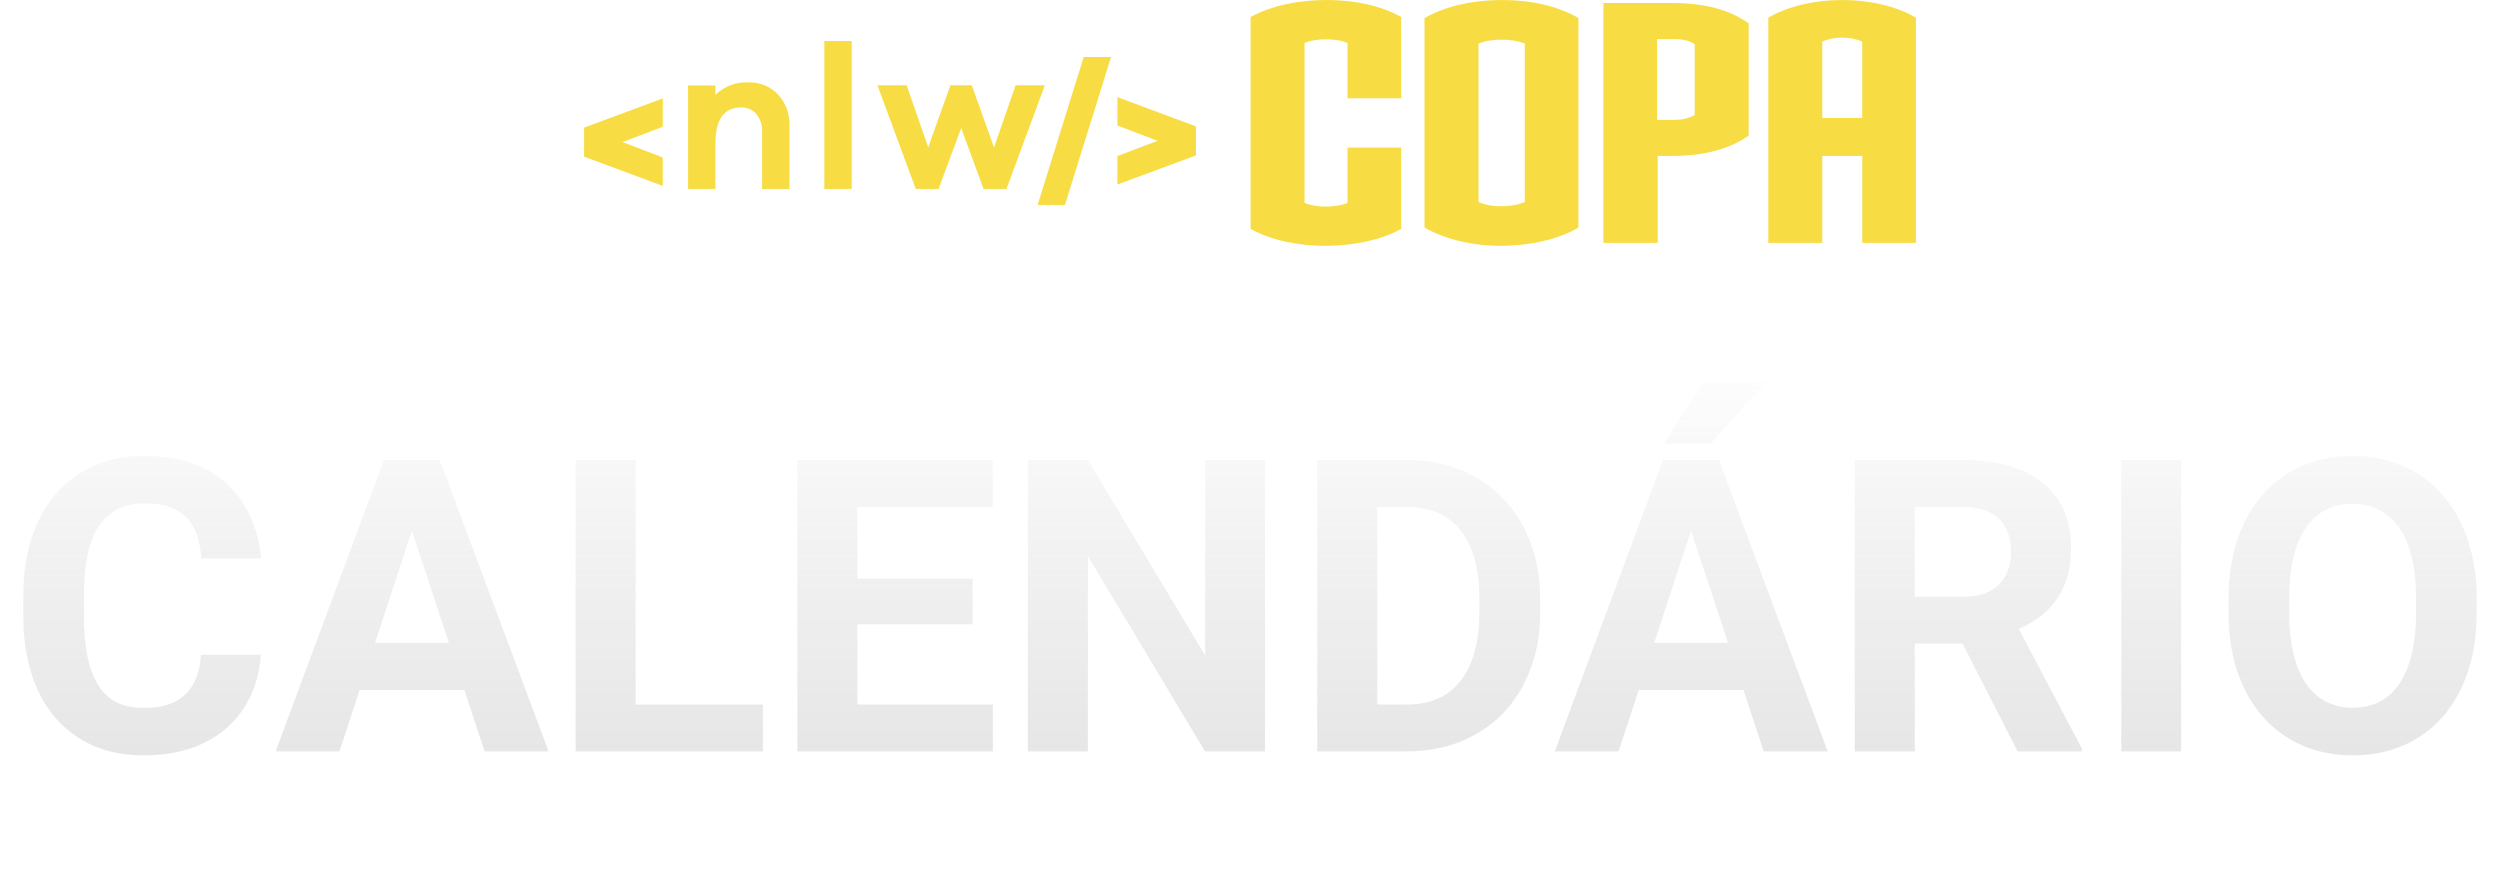
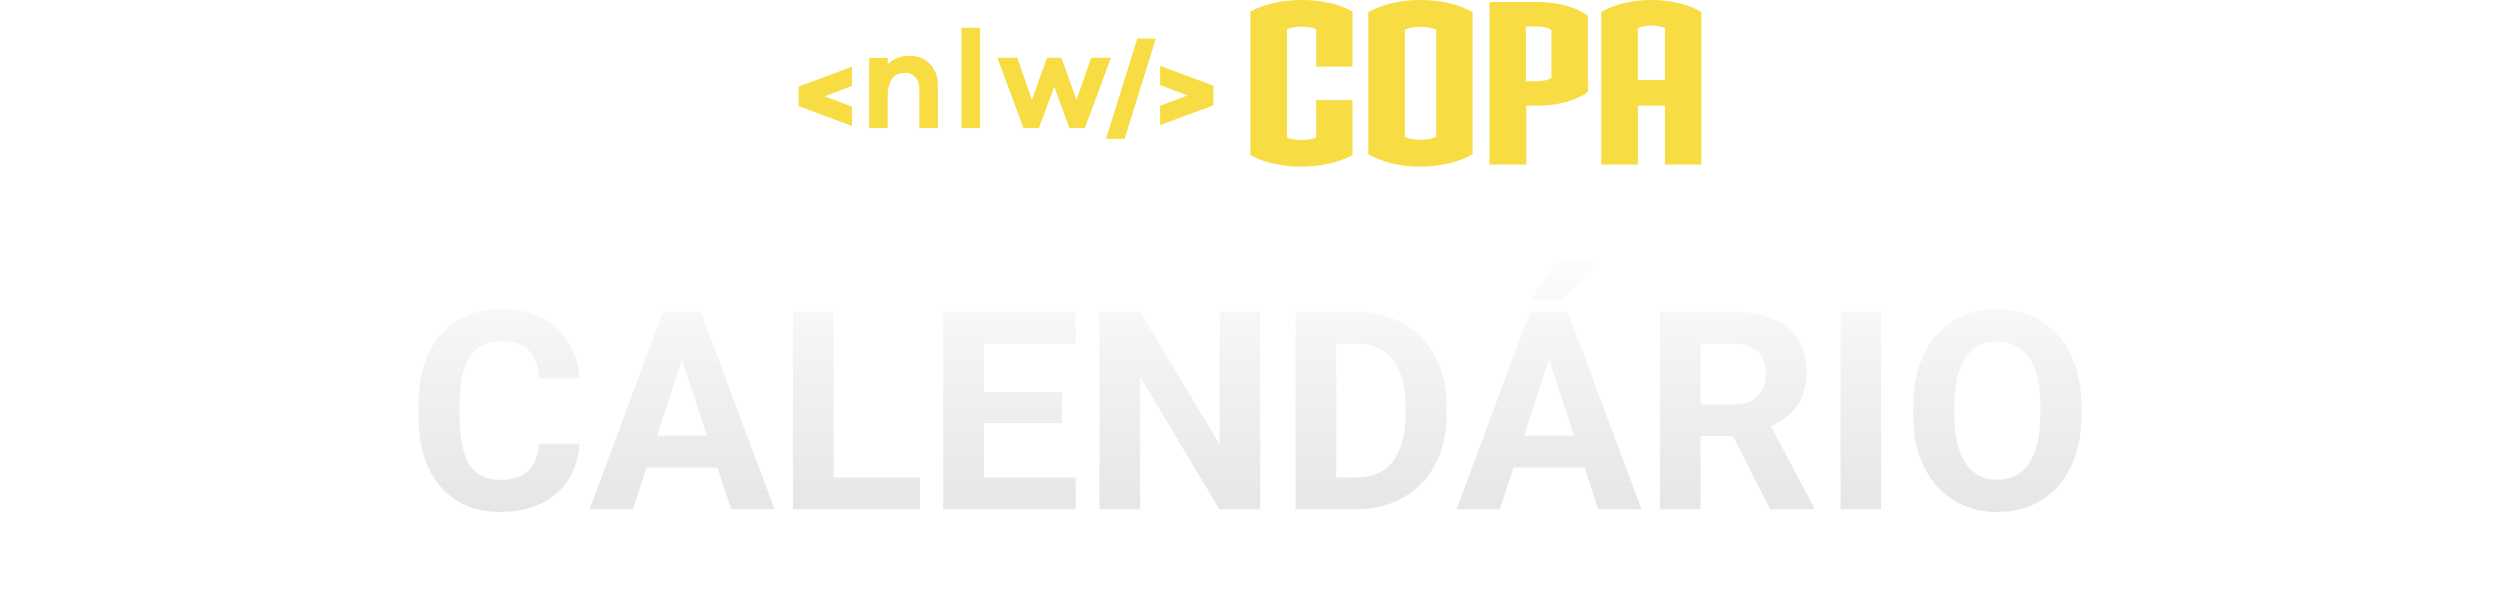
- <svg xmlns="http://www.w3.org/2000/svg" width="183" height="64" viewBox="0 0 183 64" fill="none">
-   <path fill-rule="evenodd" clip-rule="evenodd" d="M48.513 9.282V7.203L42.767 9.339H42.756V11.472H42.767L48.513 13.607V11.526L45.566 10.4L48.513 9.279V9.282Z" fill="#F7DD43" />
-   <path fill-rule="evenodd" clip-rule="evenodd" d="M81.792 13.504V11.425L84.736 10.307L81.792 9.189V7.111L87.53 9.246H87.543V11.382H87.53L81.792 13.506V13.504ZM79.328 4.17L75.954 15H77.956L81.33 4.17H79.328Z" fill="#F7DD43" />
-   <path fill-rule="evenodd" clip-rule="evenodd" d="M56.954 6.917C57.526 7.543 57.825 8.37 57.789 9.216V13.83H55.787V9.641C55.812 9.173 55.662 8.716 55.368 8.351C55.091 8.027 54.68 7.848 54.253 7.867C52.999 7.867 52.37 8.737 52.37 10.476V13.83H50.368V6.256H52.37V6.939C53.007 6.322 53.869 5.993 54.756 6.031C55.583 5.995 56.383 6.319 56.954 6.917Z" fill="#F7DD43" />
-   <path fill-rule="evenodd" clip-rule="evenodd" d="M60.341 3V13.83H62.344V3H60.341Z" fill="#F7DD43" />
-   <path fill-rule="evenodd" clip-rule="evenodd" d="M73.666 13.83H71.996L70.358 9.369L68.704 13.83H67.034L64.226 6.243H66.367L67.945 10.781L69.572 6.243H71.136L72.763 10.794L74.341 6.243H76.482L73.672 13.83H73.666Z" fill="#F7DD43" />
-   <path d="M97.08 17.998C95.153 17.998 93.129 17.633 91.543 16.754V1.244C93.105 0.39 95.128 2.85548e-05 97.08 2.85548e-05C99.031 2.85548e-05 101.007 0.365 102.566 1.244V7.195H98.639V3.146C98.177 2.951 97.615 2.878 97.055 2.878C96.495 2.878 95.981 2.951 95.493 3.146V14.852C95.956 15.047 96.493 15.12 97.055 15.12C97.617 15.12 98.152 15.047 98.639 14.852V10.805H102.566V16.756C101.03 17.61 99.006 17.975 97.08 18V17.998Z" fill="#F7DD43" />
-   <path d="M109.931 17.998C107.858 17.998 105.859 17.558 104.273 16.657V1.317C105.834 0.44 107.835 0 109.931 0C112.028 0 113.979 0.415 115.54 1.317V16.657C114.004 17.558 111.98 17.973 109.931 17.998ZM111.615 3.195C111.152 3 110.591 2.903 109.908 2.903C109.226 2.903 108.689 3 108.225 3.195V14.78C108.687 15 109.249 15.097 109.908 15.097C110.568 15.097 111.128 15 111.615 14.78V3.195Z" fill="#F7DD43" />
-   <path d="M122.393 11.413H121.344V17.778H117.369V0.22H122.393C124.784 0.22 126.588 0.707 128.002 1.707V9.926C126.613 10.902 124.782 11.413 122.393 11.413ZM124.052 3.243C123.687 2.975 123.198 2.853 122.368 2.853H121.294V8.779H122.368C123.173 8.779 123.66 8.657 124.052 8.414V3.243Z" fill="#F7DD43" />
-   <path d="M136.317 17.778V11.413H133.391V17.778H129.441V1.292C130.88 0.438 132.904 0 134.855 0C136.806 0 138.805 0.44 140.244 1.292V17.778H136.317ZM136.317 3.048C135.902 2.853 135.39 2.756 134.853 2.756C134.316 2.756 133.804 2.853 133.389 3.048V8.632H136.315V3.048H136.317Z" fill="#F7DD43" />
-   <path d="M14.713 47.925H19.093C19.005 49.36 18.609 50.635 17.906 51.748C17.213 52.861 16.241 53.73 14.991 54.355C13.751 54.98 12.257 55.293 10.509 55.293C9.142 55.293 7.916 55.059 6.832 54.59C5.748 54.111 4.82 53.428 4.049 52.539C3.287 51.65 2.706 50.576 2.306 49.316C1.905 48.057 1.705 46.645 1.705 45.083V43.603C1.705 42.041 1.91 40.63 2.32 39.37C2.74 38.101 3.336 37.022 4.107 36.133C4.889 35.244 5.821 34.56 6.905 34.082C7.989 33.603 9.2 33.364 10.538 33.364C12.315 33.364 13.815 33.687 15.035 34.331C16.266 34.976 17.218 35.864 17.892 36.997C18.575 38.13 18.985 39.419 19.122 40.864H14.727C14.679 40.005 14.508 39.277 14.215 38.682C13.922 38.076 13.477 37.622 12.882 37.319C12.296 37.007 11.515 36.851 10.538 36.851C9.806 36.851 9.166 36.987 8.619 37.261C8.072 37.534 7.613 37.949 7.242 38.506C6.871 39.062 6.593 39.766 6.407 40.615C6.231 41.455 6.144 42.441 6.144 43.574V45.083C6.144 46.187 6.227 47.158 6.393 47.998C6.559 48.828 6.812 49.531 7.154 50.107C7.506 50.674 7.955 51.103 8.502 51.397C9.059 51.68 9.728 51.821 10.509 51.821C11.427 51.821 12.184 51.675 12.779 51.382C13.375 51.089 13.829 50.654 14.142 50.078C14.464 49.502 14.654 48.784 14.713 47.925ZM30.65 37.319L24.85 55H20.177L28.102 33.672H31.075L30.65 37.319ZM35.47 55L29.654 37.319L29.186 33.672H32.188L40.157 55H35.47ZM35.206 47.06V50.503H23.941V47.06H35.206ZM55.846 51.572V55H45.108V51.572H55.846ZM46.529 33.672V55H42.135V33.672H46.529ZM72.677 51.572V55H61.324V51.572H72.677ZM62.76 33.672V55H58.365V33.672H62.76ZM71.197 42.358V45.698H61.324V42.358H71.197ZM72.662 33.672V37.114H61.324V33.672H72.662ZM92.599 33.672V55H88.204L79.635 40.703V55H75.24V33.672H79.635L88.219 47.983V33.672H92.599ZM102.97 55H98.326L98.356 51.572H102.97C104.122 51.572 105.094 51.313 105.885 50.796C106.676 50.269 107.271 49.502 107.672 48.496C108.082 47.49 108.287 46.274 108.287 44.849V43.809C108.287 42.715 108.17 41.753 107.936 40.923C107.711 40.093 107.374 39.395 106.925 38.828C106.476 38.262 105.924 37.837 105.27 37.554C104.615 37.261 103.863 37.114 103.014 37.114H98.238V33.672H103.014C104.439 33.672 105.743 33.916 106.925 34.404C108.116 34.883 109.146 35.571 110.016 36.47C110.885 37.368 111.554 38.442 112.022 39.692C112.501 40.933 112.74 42.315 112.74 43.838V44.849C112.74 46.362 112.501 47.744 112.022 48.994C111.554 50.244 110.885 51.318 110.016 52.217C109.156 53.105 108.126 53.794 106.925 54.282C105.733 54.761 104.415 55 102.97 55ZM100.816 33.672V55H96.422V33.672H100.816ZM124.283 37.319L118.482 55H113.81L121.734 33.672H124.708L124.283 37.319ZM129.103 55L123.287 37.319L122.818 33.672H125.821L133.79 55H129.103ZM128.839 47.06V50.503H117.574V47.06H128.839ZM121.808 32.471L124.679 27.959H129.264L125.235 32.471H121.808ZM135.768 33.672H143.722C145.353 33.672 146.754 33.916 147.926 34.404C149.107 34.893 150.016 35.615 150.65 36.572C151.285 37.529 151.603 38.706 151.603 40.102C151.603 41.245 151.407 42.227 151.017 43.047C150.636 43.857 150.094 44.536 149.391 45.083C148.697 45.62 147.882 46.05 146.944 46.372L145.553 47.105H138.639L138.609 43.677H143.751C144.522 43.677 145.162 43.54 145.67 43.267C146.178 42.993 146.559 42.612 146.812 42.124C147.076 41.636 147.208 41.069 147.208 40.425C147.208 39.741 147.081 39.15 146.827 38.652C146.573 38.154 146.188 37.773 145.67 37.51C145.152 37.246 144.503 37.114 143.722 37.114H140.162V55H135.768V33.672ZM147.691 55L142.828 45.493L147.472 45.464L152.394 54.795V55H147.691ZM159.659 33.672V55H155.279V33.672H159.659ZM181.295 43.838V44.849C181.295 46.47 181.075 47.925 180.636 49.214C180.196 50.503 179.576 51.602 178.775 52.51C177.975 53.408 177.018 54.097 175.904 54.575C174.801 55.054 173.575 55.293 172.228 55.293C170.89 55.293 169.664 55.054 168.551 54.575C167.447 54.097 166.49 53.408 165.68 52.51C164.869 51.602 164.239 50.503 163.79 49.214C163.351 47.925 163.131 46.47 163.131 44.849V43.838C163.131 42.207 163.351 40.752 163.79 39.473C164.229 38.184 164.85 37.085 165.65 36.177C166.461 35.269 167.418 34.575 168.521 34.097C169.635 33.618 170.86 33.379 172.198 33.379C173.546 33.379 174.771 33.618 175.875 34.097C176.988 34.575 177.945 35.269 178.746 36.177C179.557 37.085 180.182 38.184 180.621 39.473C181.07 40.752 181.295 42.207 181.295 43.838ZM176.856 44.849V43.809C176.856 42.676 176.754 41.68 176.549 40.82C176.344 39.961 176.041 39.238 175.641 38.652C175.24 38.066 174.752 37.627 174.176 37.334C173.6 37.031 172.94 36.88 172.198 36.88C171.456 36.88 170.797 37.031 170.221 37.334C169.654 37.627 169.171 38.066 168.771 38.652C168.38 39.238 168.082 39.961 167.877 40.82C167.672 41.68 167.569 42.676 167.569 43.809V44.849C167.569 45.972 167.672 46.968 167.877 47.837C168.082 48.696 168.385 49.424 168.785 50.02C169.186 50.605 169.674 51.05 170.25 51.352C170.826 51.655 171.485 51.807 172.228 51.807C172.97 51.807 173.629 51.655 174.205 51.352C174.781 51.05 175.265 50.605 175.655 50.02C176.046 49.424 176.344 48.696 176.549 47.837C176.754 46.968 176.856 45.972 176.856 44.849Z" fill="url(#paint0_linear_122_251)" />
+ <svg xmlns="http://www.w3.org/2000/svg" width="270" height="64" viewBox="0 0 270 64" fill="none">
+   <path fill-rule="evenodd" clip-rule="evenodd" d="M92.013 9.282V7.203L86.267 9.339H86.256V11.472H86.267L92.013 13.607V11.526L89.066 10.4L92.013 9.279V9.282Z" fill="#F7DD43" />
+   <path fill-rule="evenodd" clip-rule="evenodd" d="M125.292 13.504V11.425L128.236 10.307L125.292 9.189V7.111L131.03 9.246H131.043V11.382H131.03L125.292 13.506V13.504ZM122.827 4.17L119.454 15H121.456L124.83 4.17H122.827Z" fill="#F7DD43" />
+   <path fill-rule="evenodd" clip-rule="evenodd" d="M100.454 6.917C101.026 7.543 101.325 8.37 101.29 9.216V13.83H99.287V9.641C99.312 9.173 99.162 8.716 98.868 8.351C98.591 8.027 98.18 7.848 97.753 7.867C96.499 7.867 95.87 8.737 95.87 10.476V13.83H93.868V6.256H95.87V6.939C96.507 6.322 97.369 5.993 98.256 6.031C99.083 5.995 99.883 6.319 100.454 6.917Z" fill="#F7DD43" />
+   <path fill-rule="evenodd" clip-rule="evenodd" d="M103.841 3V13.83H105.844V3H103.841Z" fill="#F7DD43" />
+   <path fill-rule="evenodd" clip-rule="evenodd" d="M117.166 13.83H115.496L113.858 9.369L112.204 13.83H110.534L107.726 6.243H109.867L111.445 10.781L113.072 6.243H114.636L116.263 10.794L117.841 6.243H119.982L117.172 13.83H117.166Z" fill="#F7DD43" />
+   <path d="M140.58 17.998C138.653 17.998 136.629 17.633 135.043 16.754V1.244C136.605 0.39 138.628 2.85548e-05 140.58 2.85548e-05C142.531 2.85548e-05 144.507 0.365 146.066 1.244V7.195H142.139V3.146C141.676 2.951 141.115 2.878 140.555 2.878C139.995 2.878 139.481 2.951 138.993 3.146V14.852C139.456 15.047 139.993 15.12 140.555 15.12C141.117 15.12 141.652 15.047 142.139 14.852V10.805H146.066V16.756C144.53 17.61 142.506 17.975 140.58 18V17.998Z" fill="#F7DD43" />
+   <path d="M153.431 17.998C151.358 17.998 149.359 17.558 147.773 16.657V1.317C149.334 0.44 151.335 0 153.431 0C155.528 0 157.479 0.415 159.04 1.317V16.657C157.504 17.558 155.48 17.973 153.431 17.998ZM155.115 3.195C154.652 3 154.091 2.903 153.408 2.903C152.726 2.903 152.189 3 151.725 3.195V14.78C152.187 15 152.749 15.097 153.408 15.097C154.068 15.097 154.628 15 155.115 14.78V3.195Z" fill="#F7DD43" />
+   <path d="M165.893 11.413H164.844V17.778H160.869V0.22H165.893C168.284 0.22 170.088 0.707 171.502 1.707V9.926C170.113 10.902 168.282 11.413 165.893 11.413ZM167.552 3.243C167.187 2.975 166.698 2.853 165.868 2.853H164.794V8.779H165.868C166.673 8.779 167.16 8.657 167.552 8.414V3.243Z" fill="#F7DD43" />
+   <path d="M179.817 17.778V11.413H176.891V17.778H172.941V1.292C174.38 0.438 176.404 0 178.355 0C180.306 0 182.305 0.44 183.744 1.292V17.778H179.817ZM179.817 3.048C179.402 2.853 178.89 2.756 178.353 2.756C177.816 2.756 177.304 2.853 176.889 3.048V8.632H179.815V3.048H179.817Z" fill="#F7DD43" />
+   <path d="M58.213 47.925H62.593C62.505 49.36 62.109 50.635 61.406 51.748C60.713 52.861 59.741 53.73 58.491 54.355C57.251 54.98 55.757 55.293 54.009 55.293C52.642 55.293 51.416 55.059 50.332 54.59C49.248 54.111 48.32 53.428 47.549 52.539C46.787 51.65 46.206 50.576 45.806 49.316C45.405 48.057 45.205 46.645 45.205 45.083V43.603C45.205 42.041 45.41 40.63 45.82 39.37C46.24 38.101 46.836 37.022 47.607 36.133C48.389 35.244 49.321 34.56 50.405 34.082C51.489 33.603 52.7 33.364 54.038 33.364C55.815 33.364 57.315 33.687 58.535 34.331C59.766 34.976 60.718 35.864 61.392 36.997C62.075 38.13 62.485 39.419 62.622 40.864H58.227C58.179 40.005 58.008 39.277 57.715 38.682C57.422 38.076 56.977 37.622 56.382 37.319C55.796 37.007 55.015 36.851 54.038 36.851C53.306 36.851 52.666 36.987 52.119 37.261C51.572 37.534 51.113 37.949 50.742 38.506C50.371 39.062 50.093 39.766 49.907 40.615C49.731 41.455 49.644 42.441 49.644 43.574V45.083C49.644 46.187 49.727 47.158 49.893 47.998C50.059 48.828 50.312 49.531 50.654 50.107C51.006 50.674 51.455 51.103 52.002 51.397C52.559 51.68 53.227 51.821 54.009 51.821C54.927 51.821 55.684 51.675 56.279 51.382C56.875 51.089 57.329 50.654 57.642 50.078C57.964 49.502 58.154 48.784 58.213 47.925ZM74.15 37.319L68.35 55H63.677L71.602 33.672H74.575L74.15 37.319ZM78.97 55L73.154 37.319L72.686 33.672H75.689L83.657 55H78.97ZM78.706 47.06V50.503H67.441V47.06H78.706ZM99.346 51.572V55H88.608V51.572H99.346ZM90.029 33.672V55H85.635V33.672H90.029ZM116.177 51.572V55H104.824V51.572H116.177ZM106.26 33.672V55H101.865V33.672H106.26ZM114.697 42.358V45.698H104.824V42.358H114.697ZM116.162 33.672V37.114H104.824V33.672H116.162ZM136.099 33.672V55H131.704L123.135 40.703V55H118.74V33.672H123.135L131.719 47.983V33.672H136.099ZM146.47 55H141.826L141.855 51.572H146.47C147.622 51.572 148.594 51.313 149.385 50.796C150.176 50.269 150.771 49.502 151.172 48.496C151.582 47.49 151.787 46.274 151.787 44.849V43.809C151.787 42.715 151.67 41.753 151.436 40.923C151.211 40.093 150.874 39.395 150.425 38.828C149.976 38.262 149.424 37.837 148.77 37.554C148.115 37.261 147.363 37.114 146.514 37.114H141.738V33.672H146.514C147.939 33.672 149.243 33.916 150.425 34.404C151.616 34.883 152.646 35.571 153.516 36.47C154.385 37.368 155.054 38.442 155.522 39.692C156.001 40.933 156.24 42.315 156.24 43.838V44.849C156.24 46.362 156.001 47.744 155.522 48.994C155.054 50.244 154.385 51.318 153.516 52.217C152.656 53.105 151.626 53.794 150.425 54.282C149.233 54.761 147.915 55 146.47 55ZM144.316 33.672V55H139.922V33.672H144.316ZM167.783 37.319L161.982 55H157.31L165.234 33.672H168.208L167.783 37.319ZM172.603 55L166.787 37.319L166.318 33.672H169.321L177.29 55H172.603ZM172.339 47.06V50.503H161.074V47.06H172.339ZM165.308 32.471L168.179 27.959H172.764L168.735 32.471H165.308ZM179.268 33.672H187.222C188.853 33.672 190.254 33.916 191.426 34.404C192.607 34.893 193.516 35.615 194.15 36.572C194.785 37.529 195.103 38.706 195.103 40.102C195.103 41.245 194.907 42.227 194.517 43.047C194.136 43.857 193.594 44.536 192.891 45.083C192.197 45.62 191.382 46.05 190.444 46.372L189.053 47.105H182.139L182.109 43.677H187.251C188.022 43.677 188.662 43.54 189.17 43.267C189.678 42.993 190.059 42.612 190.312 42.124C190.576 41.636 190.708 41.069 190.708 40.425C190.708 39.741 190.581 39.15 190.327 38.652C190.073 38.154 189.688 37.773 189.17 37.51C188.652 37.246 188.003 37.114 187.222 37.114H183.662V55H179.268V33.672ZM191.191 55L186.328 45.493L190.972 45.464L195.894 54.795V55H191.191ZM203.159 33.672V55H198.779V33.672H203.159ZM224.795 43.838V44.849C224.795 46.47 224.575 47.925 224.136 49.214C223.696 50.503 223.076 51.602 222.275 52.51C221.475 53.408 220.518 54.097 219.404 54.575C218.301 55.054 217.075 55.293 215.728 55.293C214.39 55.293 213.164 55.054 212.051 54.575C210.947 54.097 209.99 53.408 209.18 52.51C208.369 51.602 207.739 50.503 207.29 49.214C206.851 47.925 206.631 46.47 206.631 44.849V43.838C206.631 42.207 206.851 40.752 207.29 39.473C207.729 38.184 208.35 37.085 209.15 36.177C209.961 35.269 210.918 34.575 212.021 34.097C213.135 33.618 214.36 33.379 215.698 33.379C217.046 33.379 218.271 33.618 219.375 34.097C220.488 34.575 221.445 35.269 222.246 36.177C223.057 37.085 223.682 38.184 224.121 39.473C224.57 40.752 224.795 42.207 224.795 43.838ZM220.356 44.849V43.809C220.356 42.676 220.254 41.68 220.049 40.82C219.844 39.961 219.541 39.238 219.141 38.652C218.74 38.066 218.252 37.627 217.676 37.334C217.1 37.031 216.44 36.88 215.698 36.88C214.956 36.88 214.297 37.031 213.721 37.334C213.154 37.627 212.671 38.066 212.271 38.652C211.88 39.238 211.582 39.961 211.377 40.82C211.172 41.68 211.069 42.676 211.069 43.809V44.849C211.069 45.972 211.172 46.968 211.377 47.837C211.582 48.696 211.885 49.424 212.285 50.02C212.686 50.605 213.174 51.05 213.75 51.352C214.326 51.655 214.985 51.807 215.728 51.807C216.47 51.807 217.129 51.655 217.705 51.352C218.281 51.05 218.765 50.605 219.155 50.02C219.546 49.424 219.844 48.696 220.049 47.837C220.254 46.968 220.356 45.972 220.356 44.849Z" fill="url(#paint0_linear_122_239)" />
  <defs>
-     <linearGradient id="paint0_linear_122_251" x1="91.5" y1="26" x2="91.5" y2="64" gradientUnits="userSpaceOnUse">
+     <linearGradient id="paint0_linear_122_239" x1="135" y1="26" x2="135" y2="64" gradientUnits="userSpaceOnUse">
      <stop stop-color="white" />
      <stop offset="1" stop-color="#D9D9D9" stop-opacity="0.8" />
    </linearGradient>
  </defs>
</svg>
